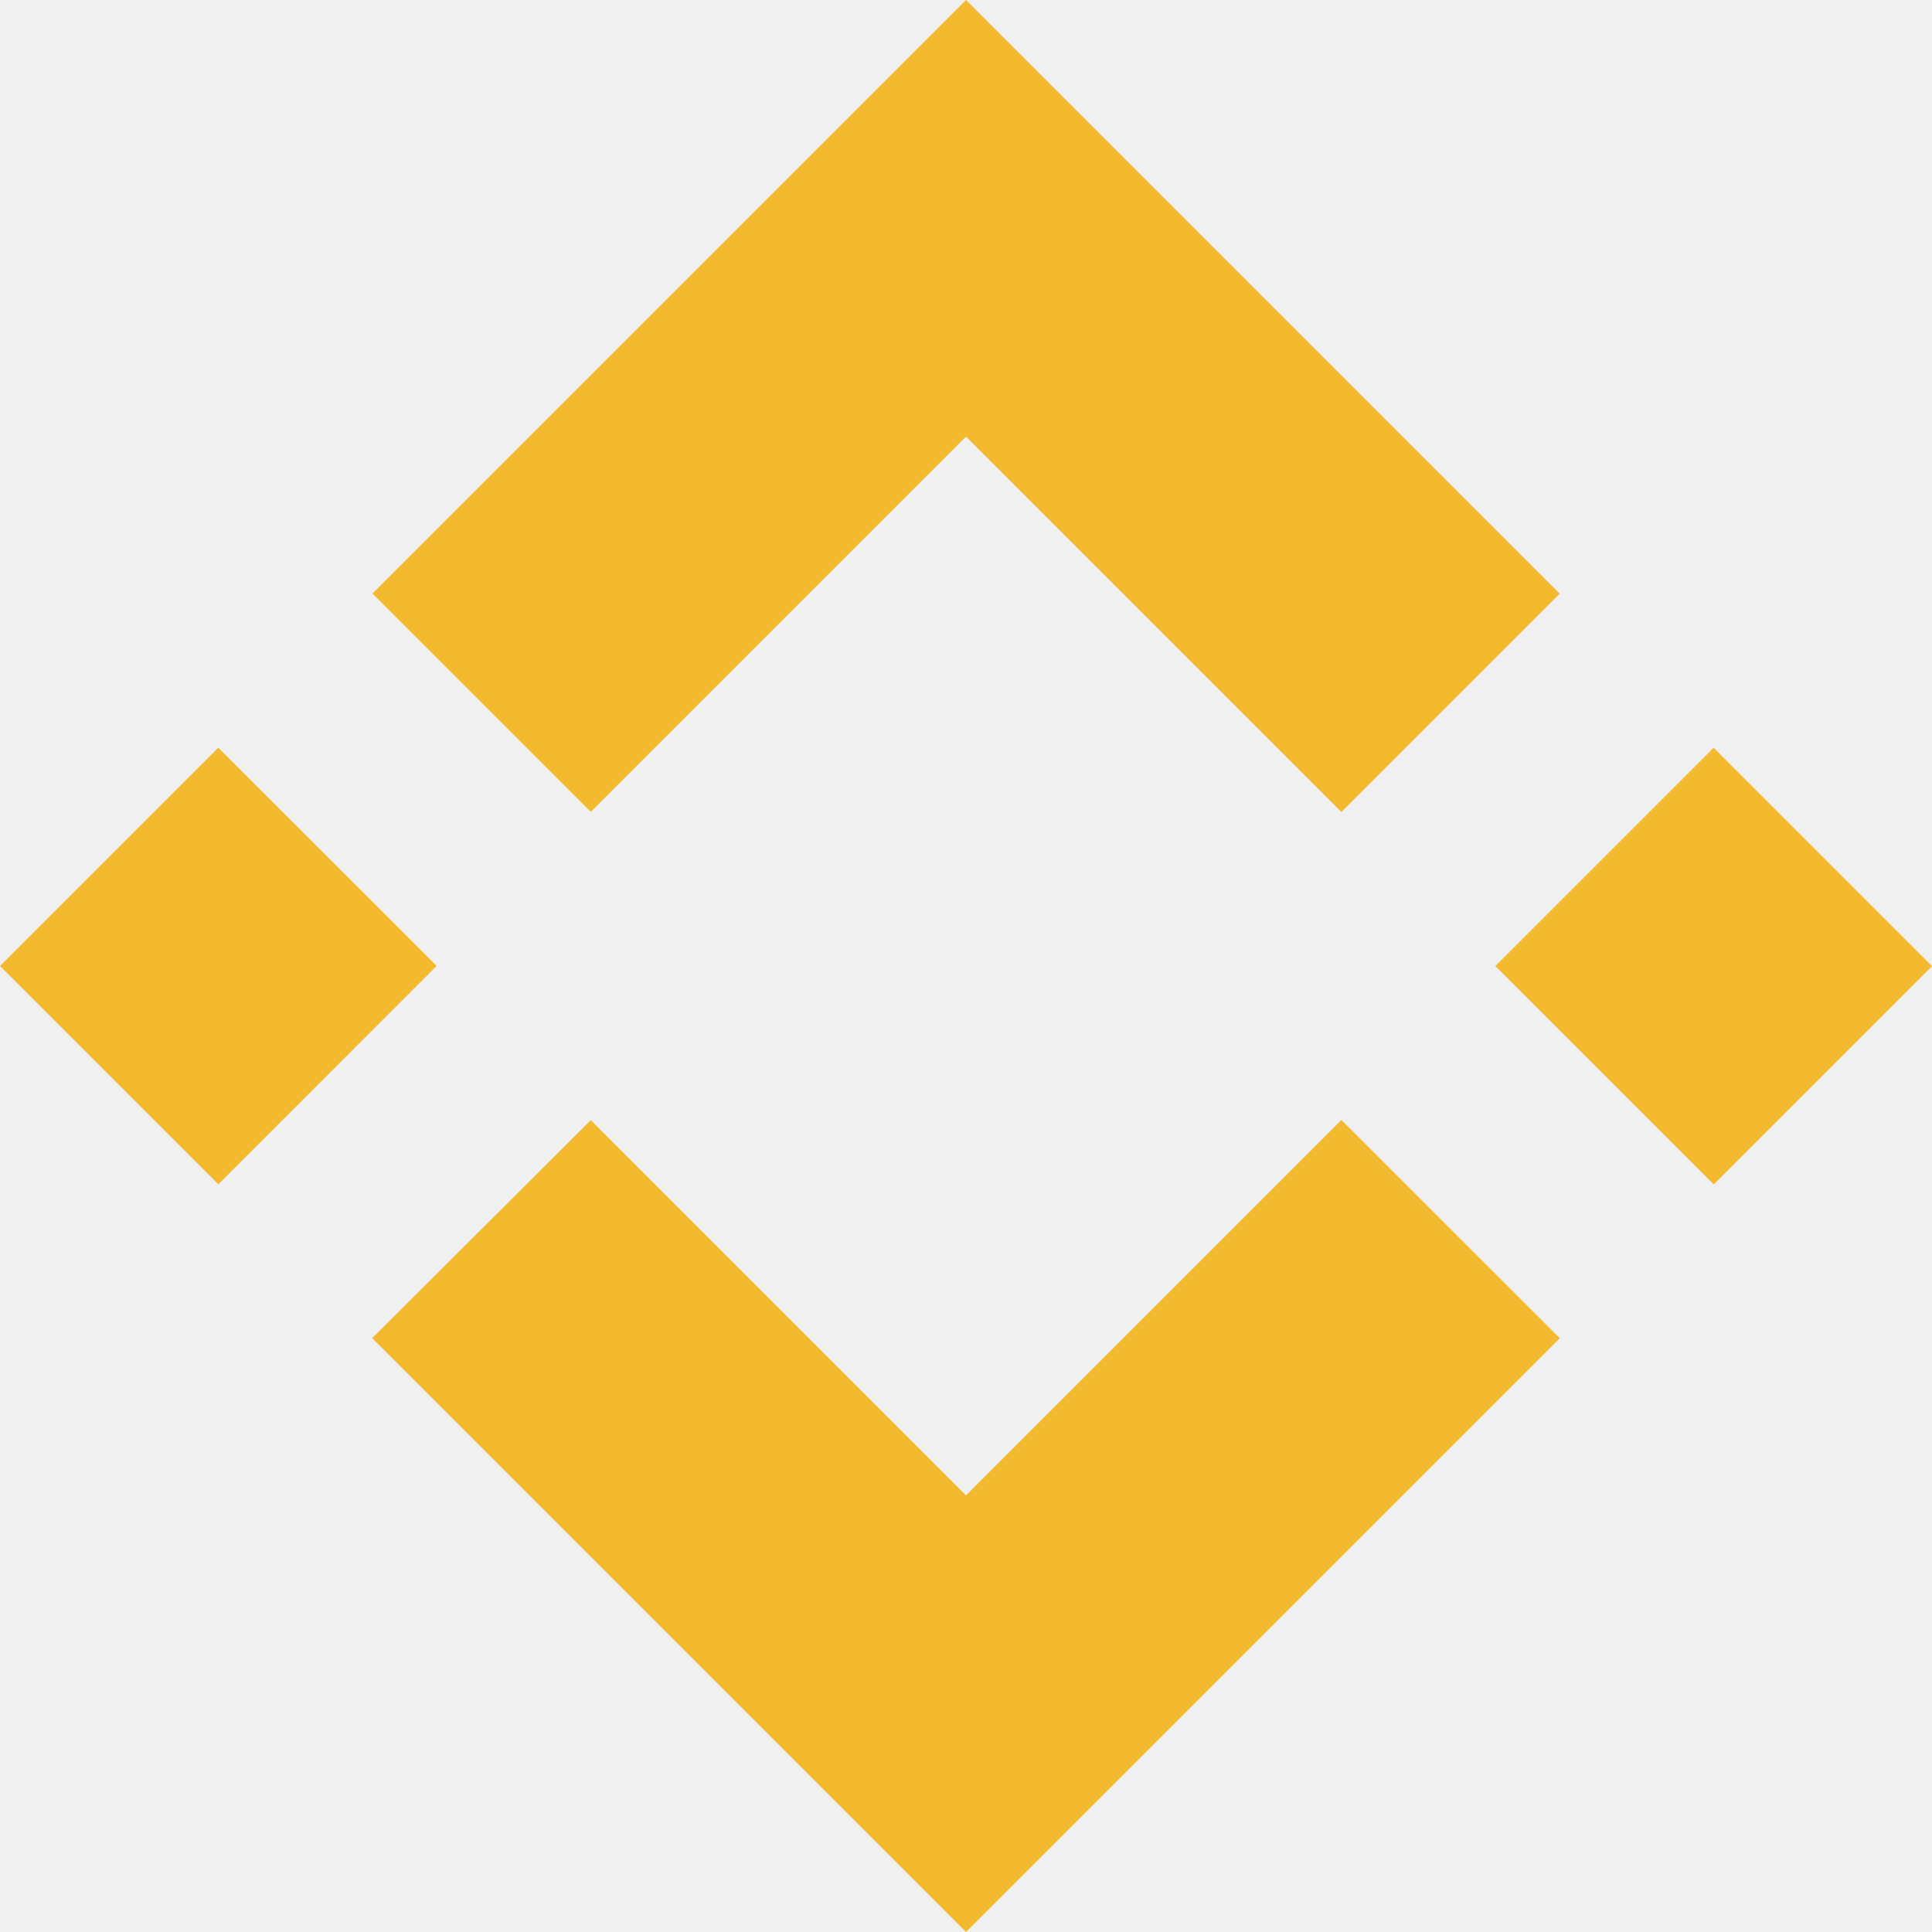
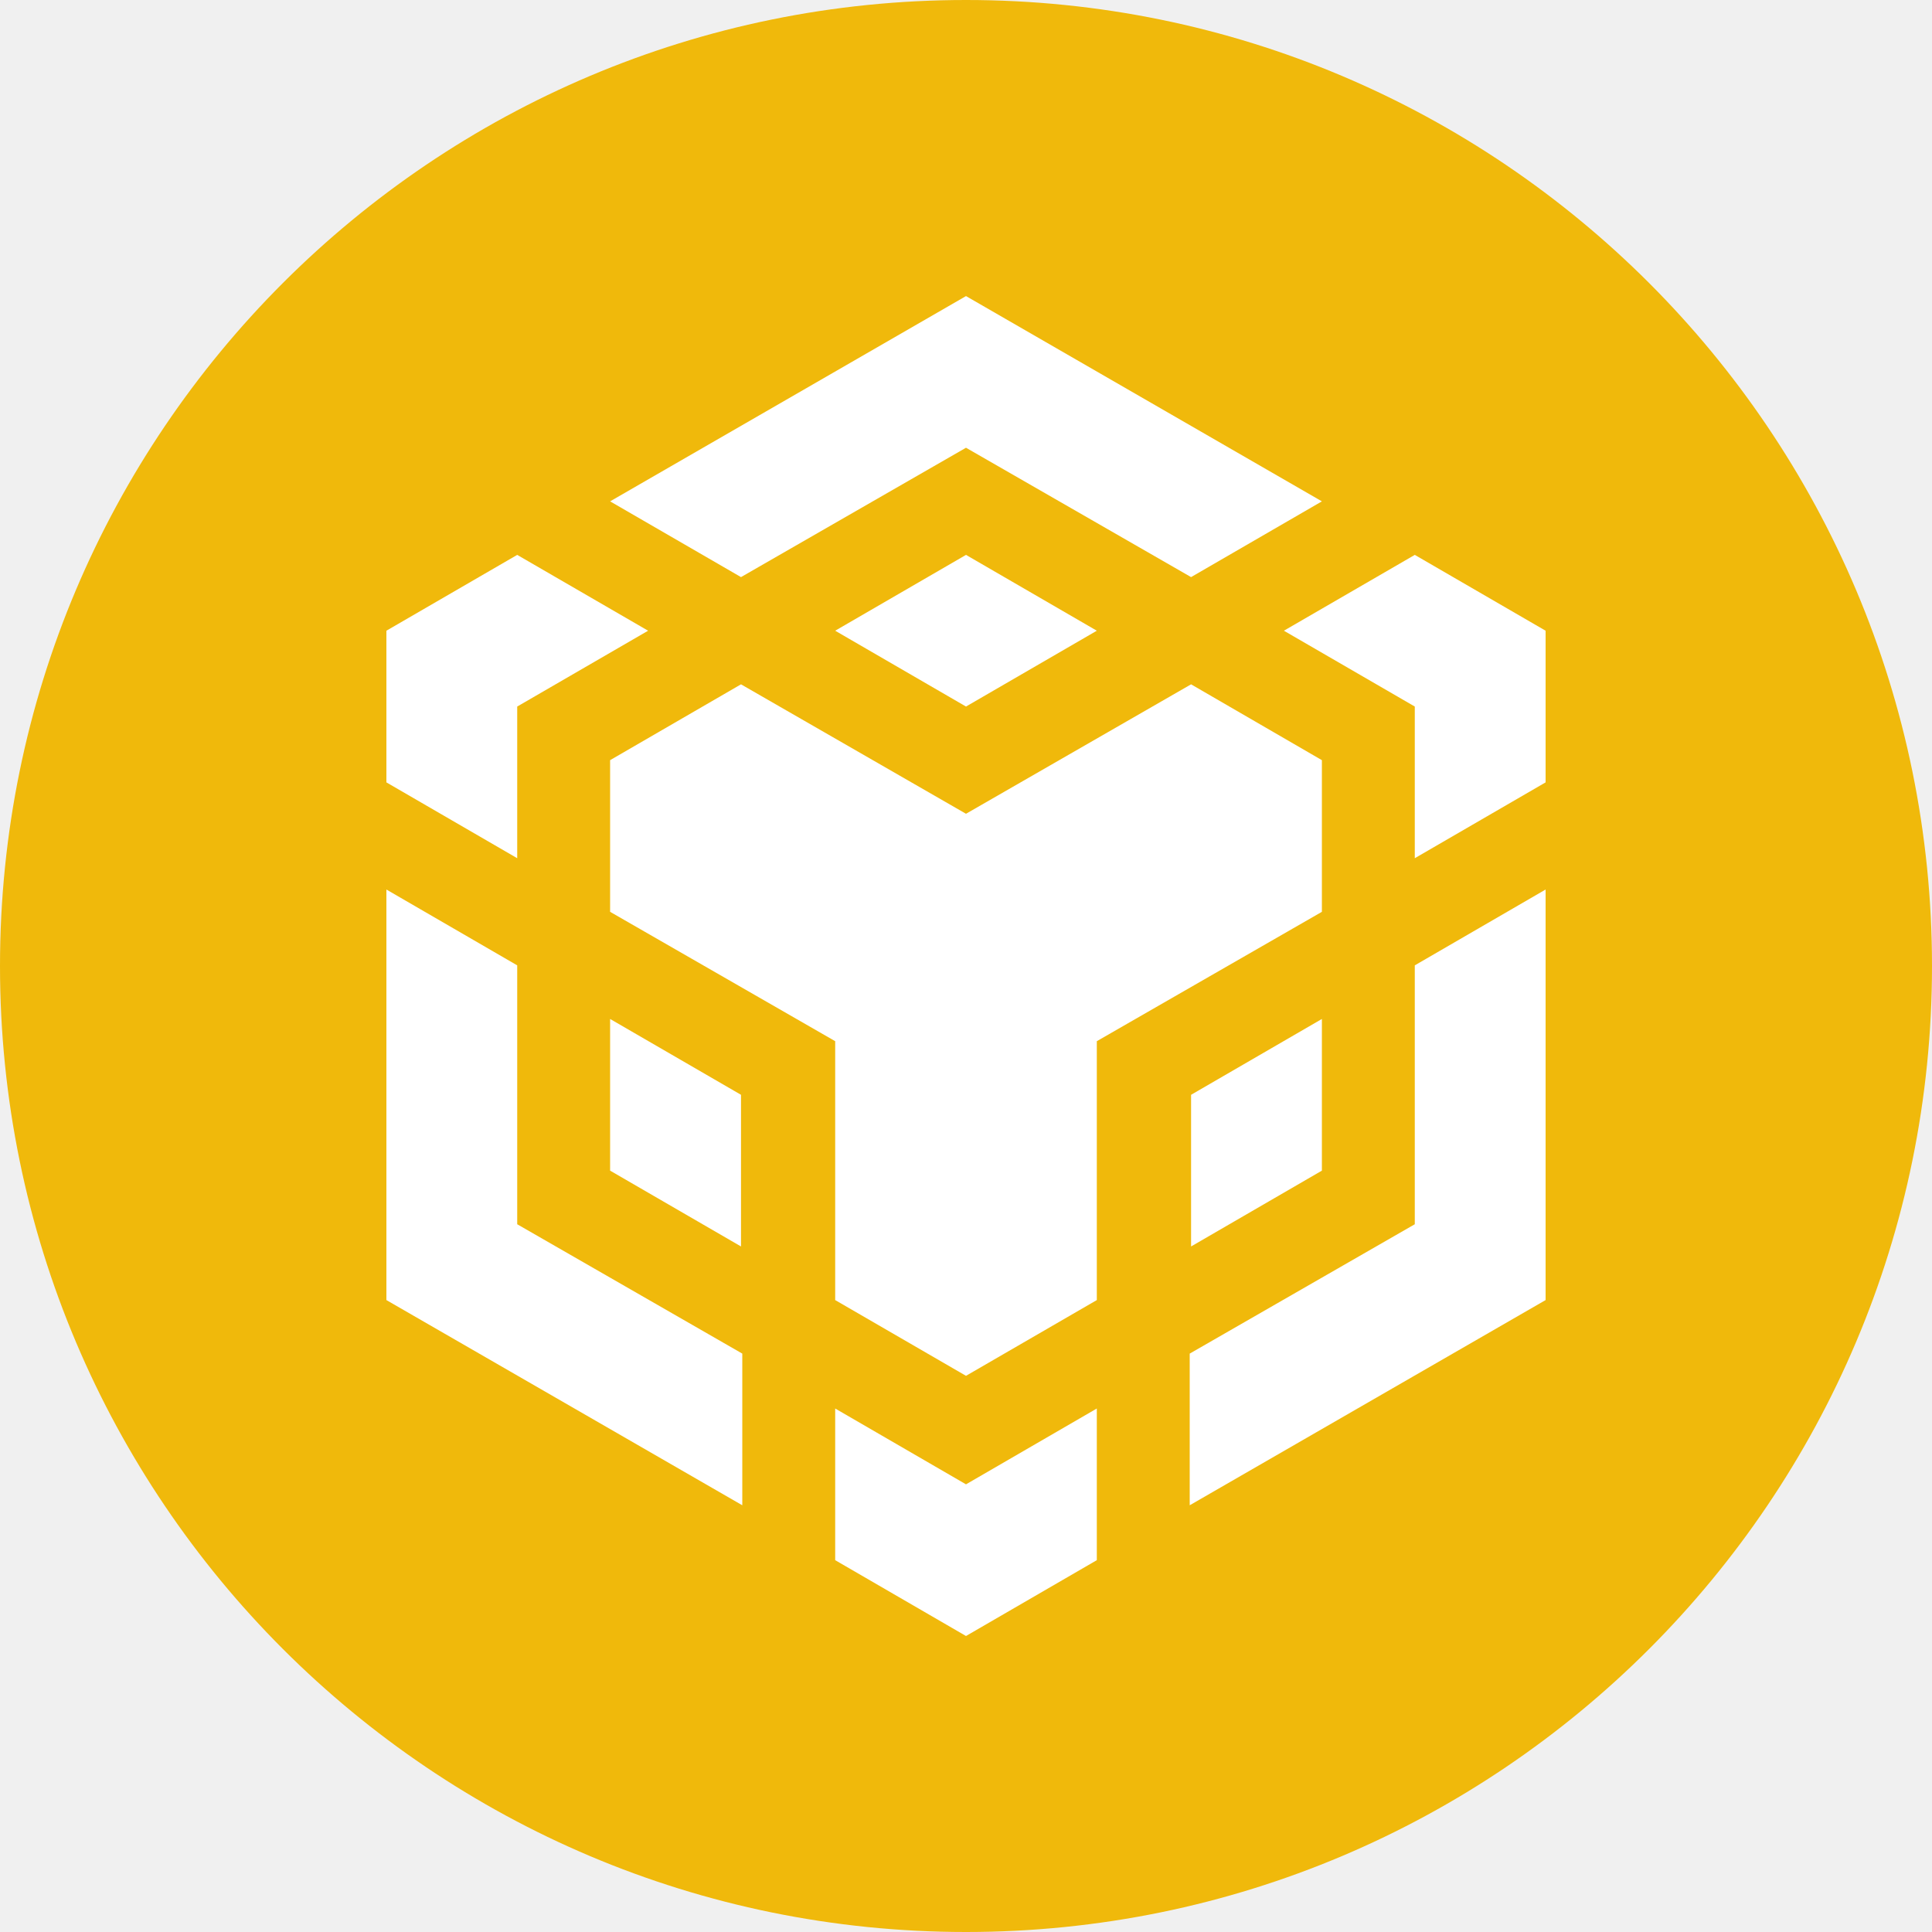
<svg xmlns="http://www.w3.org/2000/svg" width="24" height="24" viewBox="0 0 24 24" fill="none">
-   <path d="M7.339 10.085L12 5.424L16.663 10.087L19.375 7.375L12 0L4.627 7.373L7.339 10.085L7.339 10.085ZM0 12L2.712 9.288L5.424 11.999L2.712 14.712L0 12ZM7.339 13.915L12 18.576L16.663 13.913L19.377 16.624L19.375 16.625L12 24L4.627 16.627L4.623 16.623L7.339 13.915L7.339 13.915ZM18.576 12.001L21.288 9.289L24 12.001L21.288 14.713L18.576 12.001Z" fill="#F3BA2F" />
+   <path d="M0 12C0 5.373 5.373 0 12 0C18.627 0 24 5.373 24 12C24 18.627 18.627 24 12 24C5.373 24 0 18.627 0 12Z" fill="#F0B90B" />
+   <path fill-rule="evenodd" clip-rule="evenodd" d="M12 3.678L7.579 6.228L9.205 7.169L12 5.562L14.796 7.169L16.421 6.228L12 3.678ZM14.796 8.501L16.421 9.443V11.327L13.625 12.934V16.15L12 17.091L10.375 16.15V12.934L7.579 11.327V9.443L9.205 8.501L12 10.109L14.796 8.501ZM16.421 12.658V14.542L14.796 15.484V13.6L16.421 12.658ZM14.779 16.815L17.575 15.208V11.992L19.2 11.05V16.15L14.779 18.699V16.815ZM17.575 8.777L15.949 7.835L17.575 6.893L19.2 7.835V9.719L17.575 10.661V8.777ZM10.375 19.381V17.497L12 18.439L13.625 17.497V19.381L12 20.323L10.375 19.381ZM9.205 15.484L7.579 14.542V12.658L9.205 13.6V15.484ZM12 8.777L10.375 7.835L12 6.893L13.625 7.835L12 8.777ZM8.051 7.835L6.425 8.777V10.661L4.8 9.719V7.835L6.425 6.893L8.051 7.835ZM4.8 11.05L6.425 11.992V15.208L9.221 16.815V18.699L4.8 16.15V11.05Z" fill="white" />
</svg>
